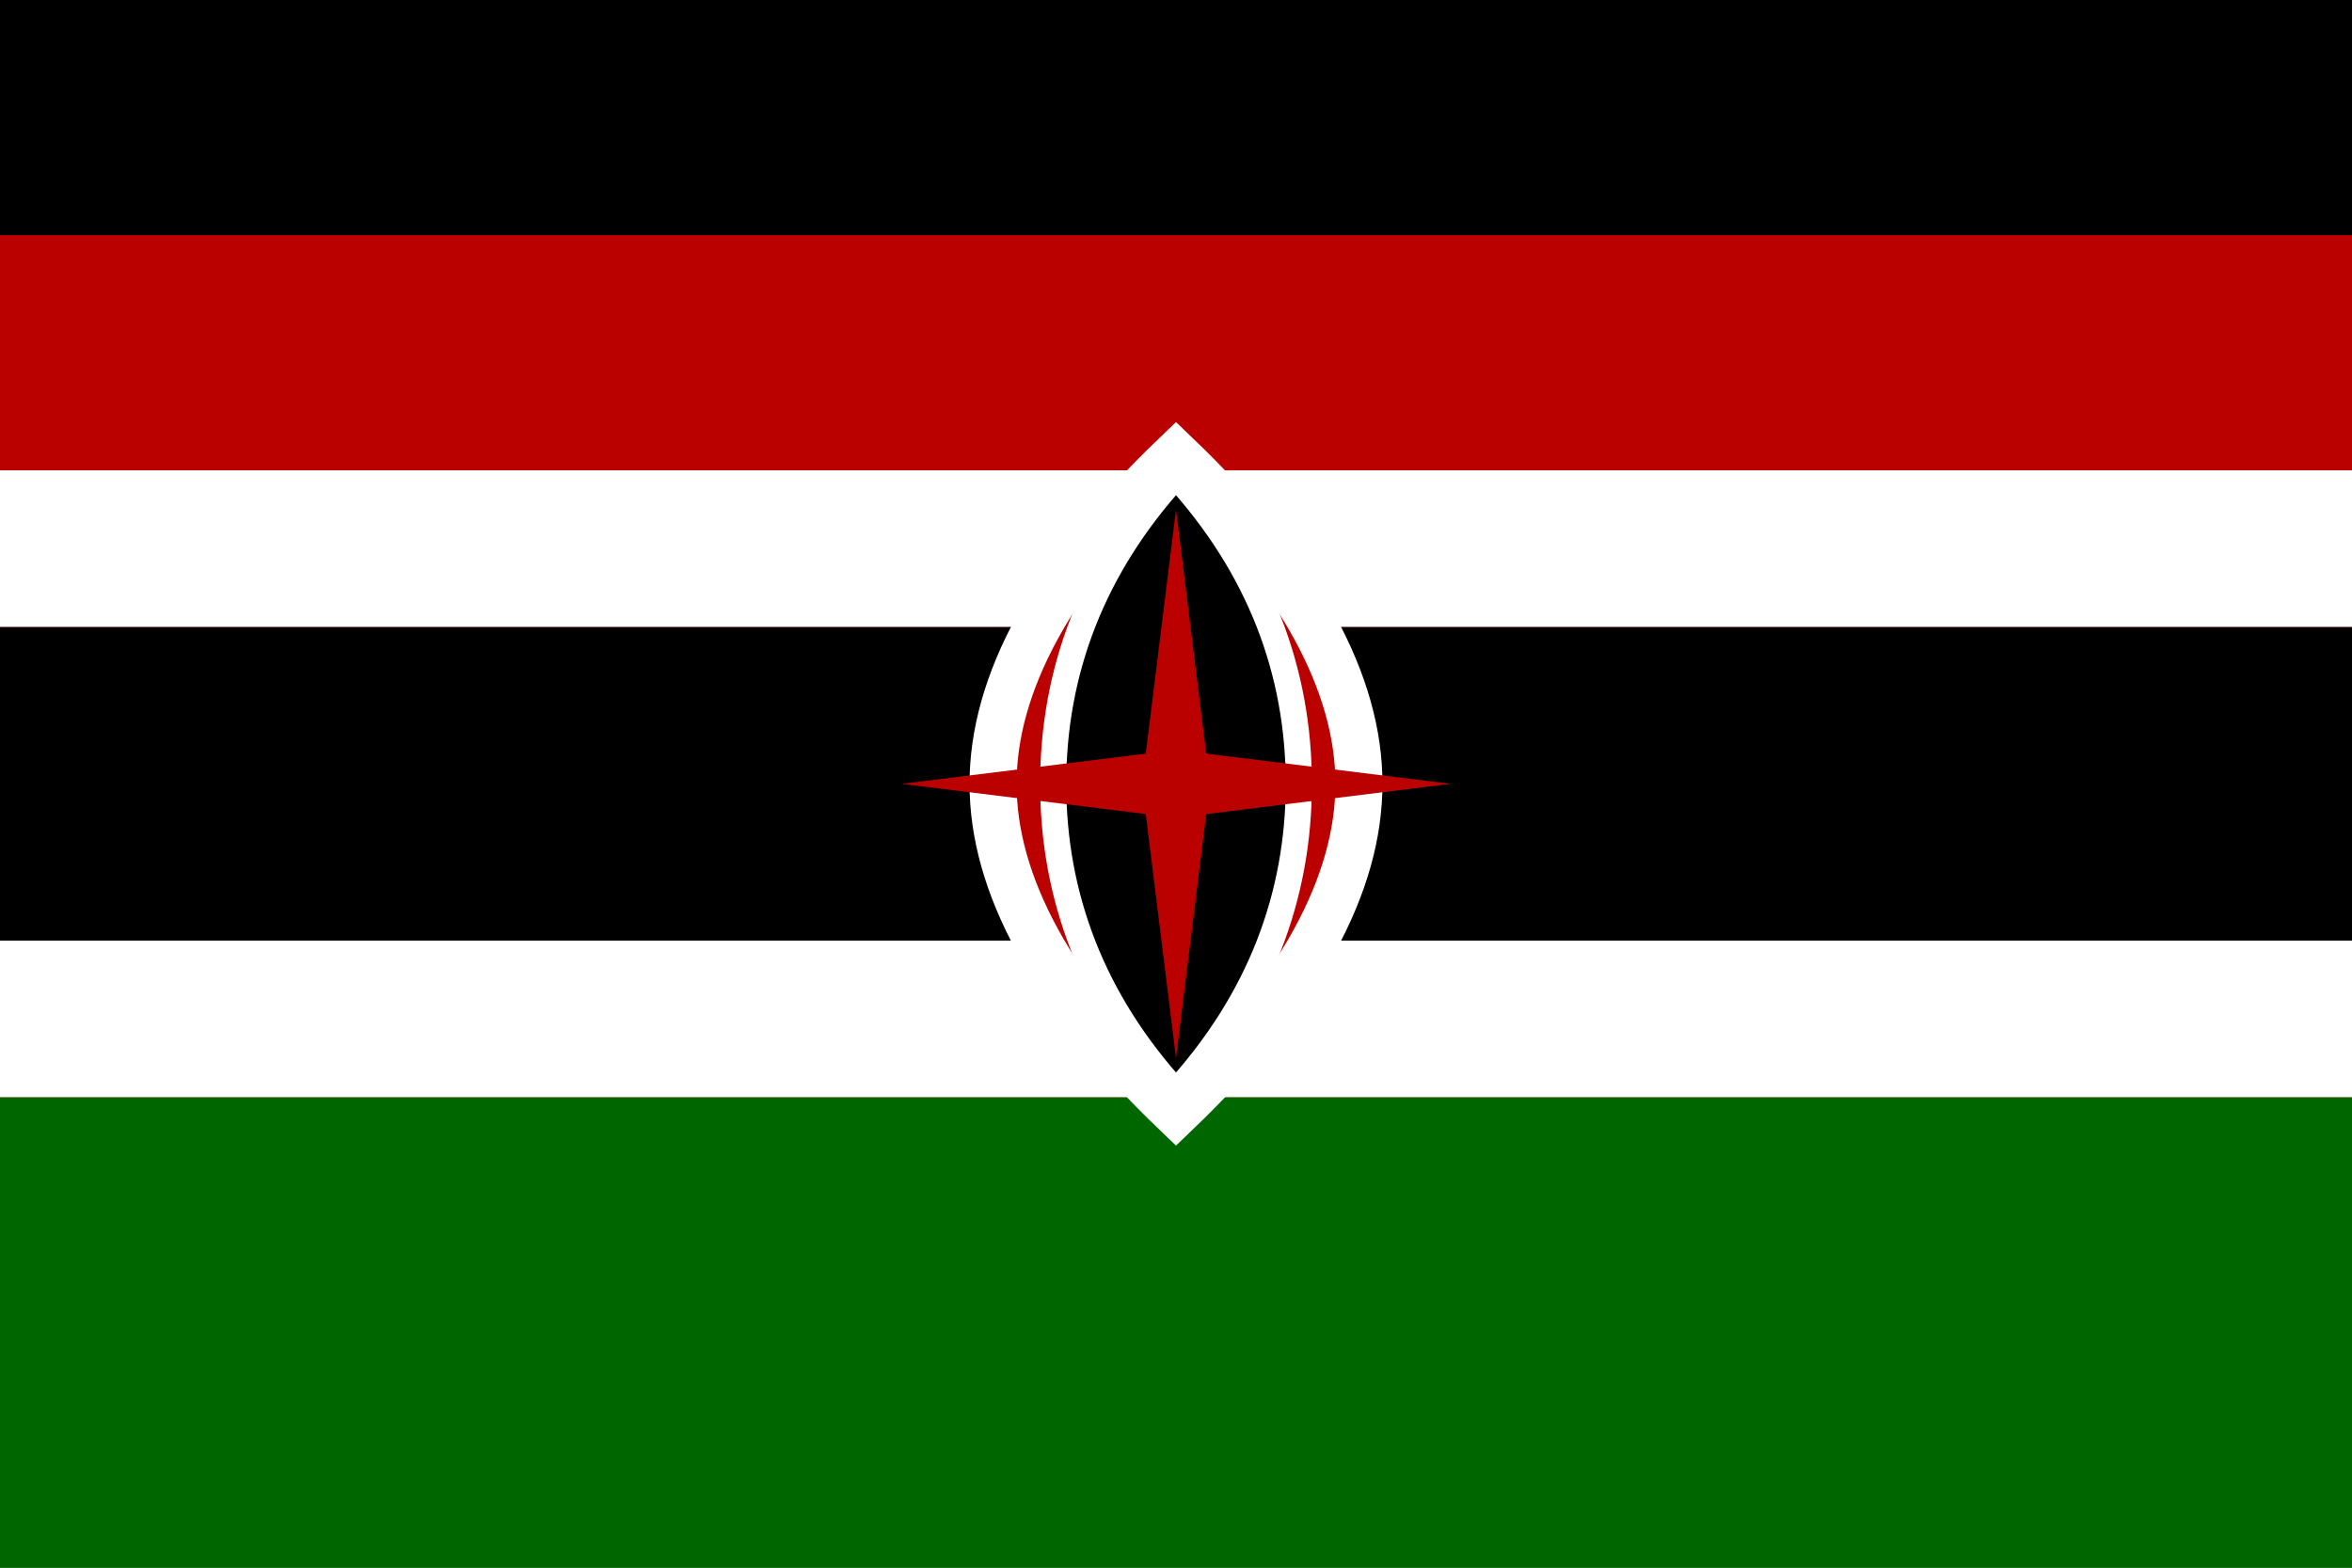
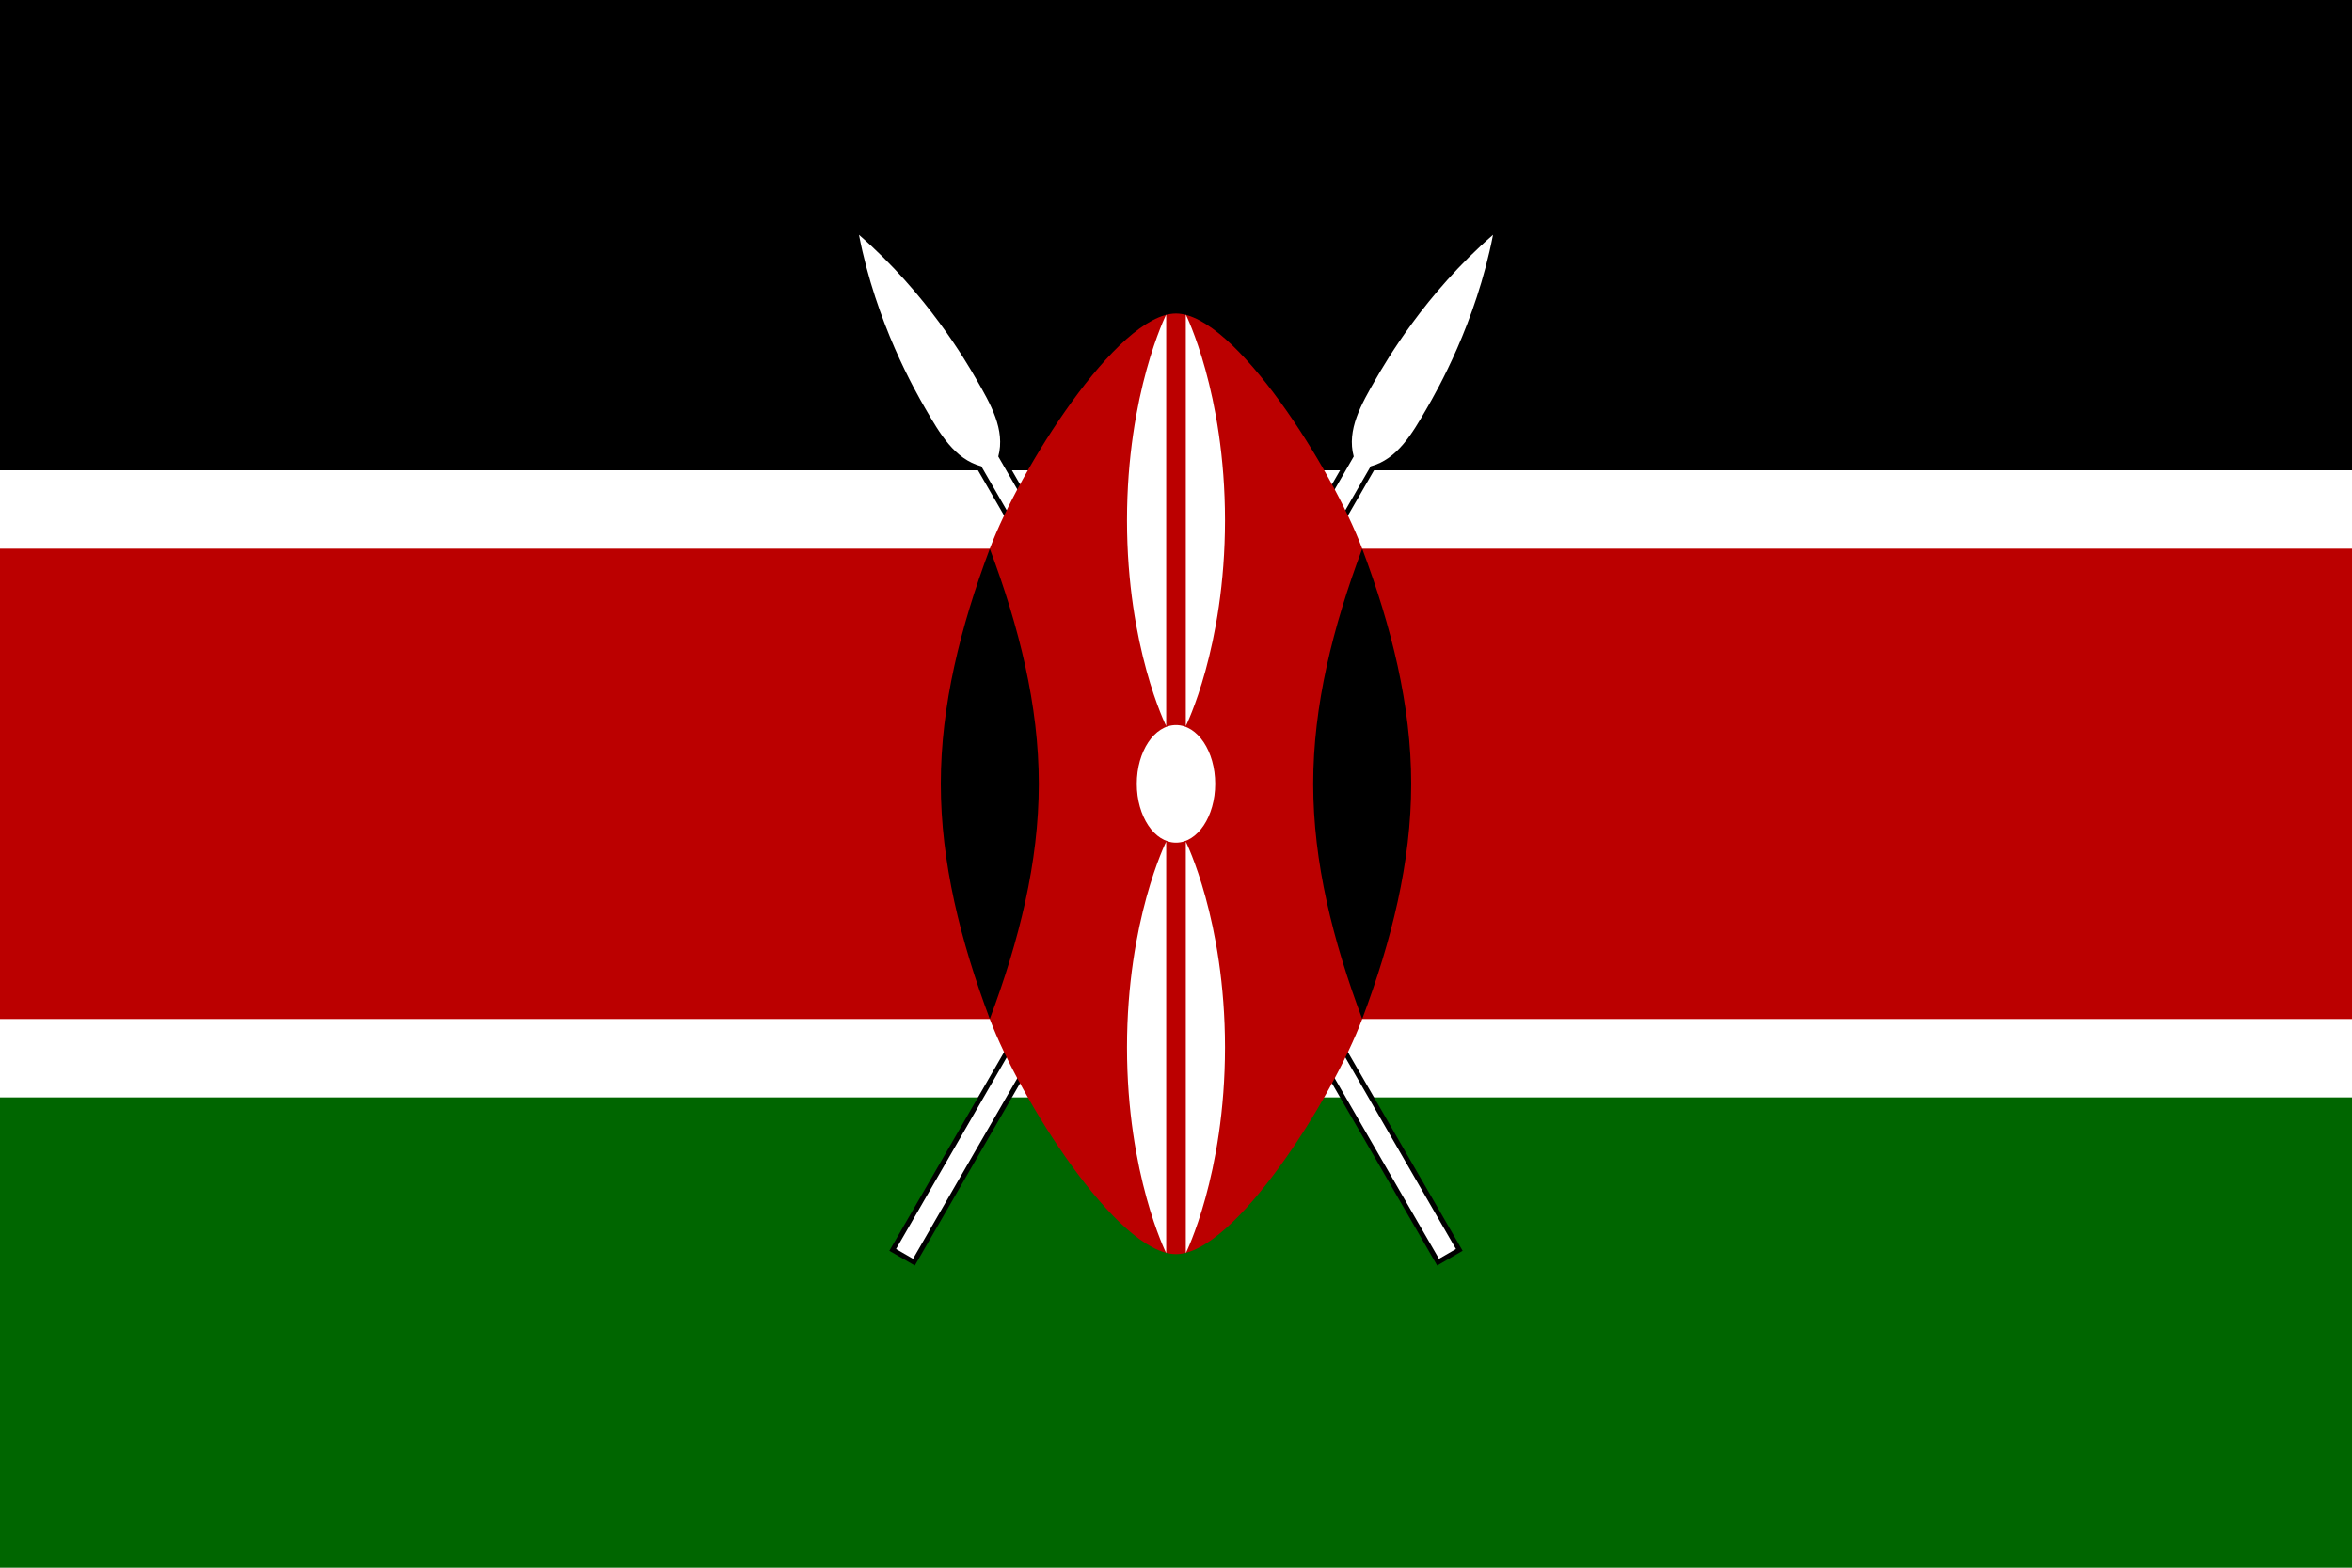
- <svg xmlns="http://www.w3.org/2000/svg" viewBox="0 0 900 600" role="img" aria-label="ケニア国旗">
-   <rect width="900" height="600" fill="#006600" />
-   <path fill="#fff" d="M0 180h900v240H0z" />
-   <path fill="#000" d="M0 0h900v180H0z" />
-   <path fill="#bb0000" d="M0 90h900v420H0z" />
-   <path fill="#fff" d="M0 180h900v60H0zm0 180h900v60H0z" />
-   <path fill="#000" d="M0 240h900v120H0z" />
-   <path fill="#006600" d="M0 420h900v180H0z" />
-   <g transform="translate(450 300)">
-     <path fill="#bb0000" stroke="#fff" stroke-width="18" d="M0-126c48 46 70 88 70 126S48 80 0 126c-48-46-70-88-70-126s22-80 70-126z" />
-     <path fill="#000" stroke="#fff" stroke-width="10" d="M0-118c32 35 47 75 47 118S32 83 0 118c-32-35-47-75-47-118s15-83 47-118z" />
-     <path fill="#bb0000" d="M0-105l13 105-13 105-13-105z" />
-     <path fill="#bb0000" d="M-105 0l105-13 105 13-105 13z" />
+ <svg xmlns="http://www.w3.org/2000/svg" xmlns:xlink="http://www.w3.org/1999/xlink" width="900" height="600" viewBox="-120 -80 240 160">
+   <defs>
+     <path id="a" stroke-miterlimit="10" d="M-1 55.4h2V-38c2-2 2-5 2-8 0-2 0-10-3-18.7C-3-56-3-48-3-46c0 3 0 6 2 8z" transform="rotate(30)" />
+   </defs>
+   <path fill="#fff" d="M-120-80h240V80h-240z" />
+   <path d="M-120-80h240v48h-240z" />
+   <path fill="#060" d="M-120 32h240v48h-240z" />
+   <g id="b">
+     <use xlink:href="#a" stroke="#000" />
+     <use xlink:href="#a" fill="#fff" />
+   </g>
+   <use xlink:href="#b" transform="scale(-1 1)" />
+   <path fill="#b00" d="M-120-24v48h101c3 8 13 24 19 24s16-16 19-24h101v-48H19C16-32 6-48 0-48s-16 16-19 24z" />
+   <path id="c" d="M19 24c3-8 5-16 5-24s-2-16-5-24c-3 8-5 16-5 24s2 16 5 24" />
+   <use xlink:href="#c" transform="scale(-1 1)" />
+   <g fill="#fff">
+     <ellipse rx="4" ry="6" />
+     <path id="d" d="M1 5.9s4 8 4 21-4 21-4 21z" />
+     <use xlink:href="#d" transform="scale(-1)" />
+     <use xlink:href="#d" transform="scale(-1 1)" />
+     <use xlink:href="#d" transform="scale(1 -1)" />
  </g>
</svg>
